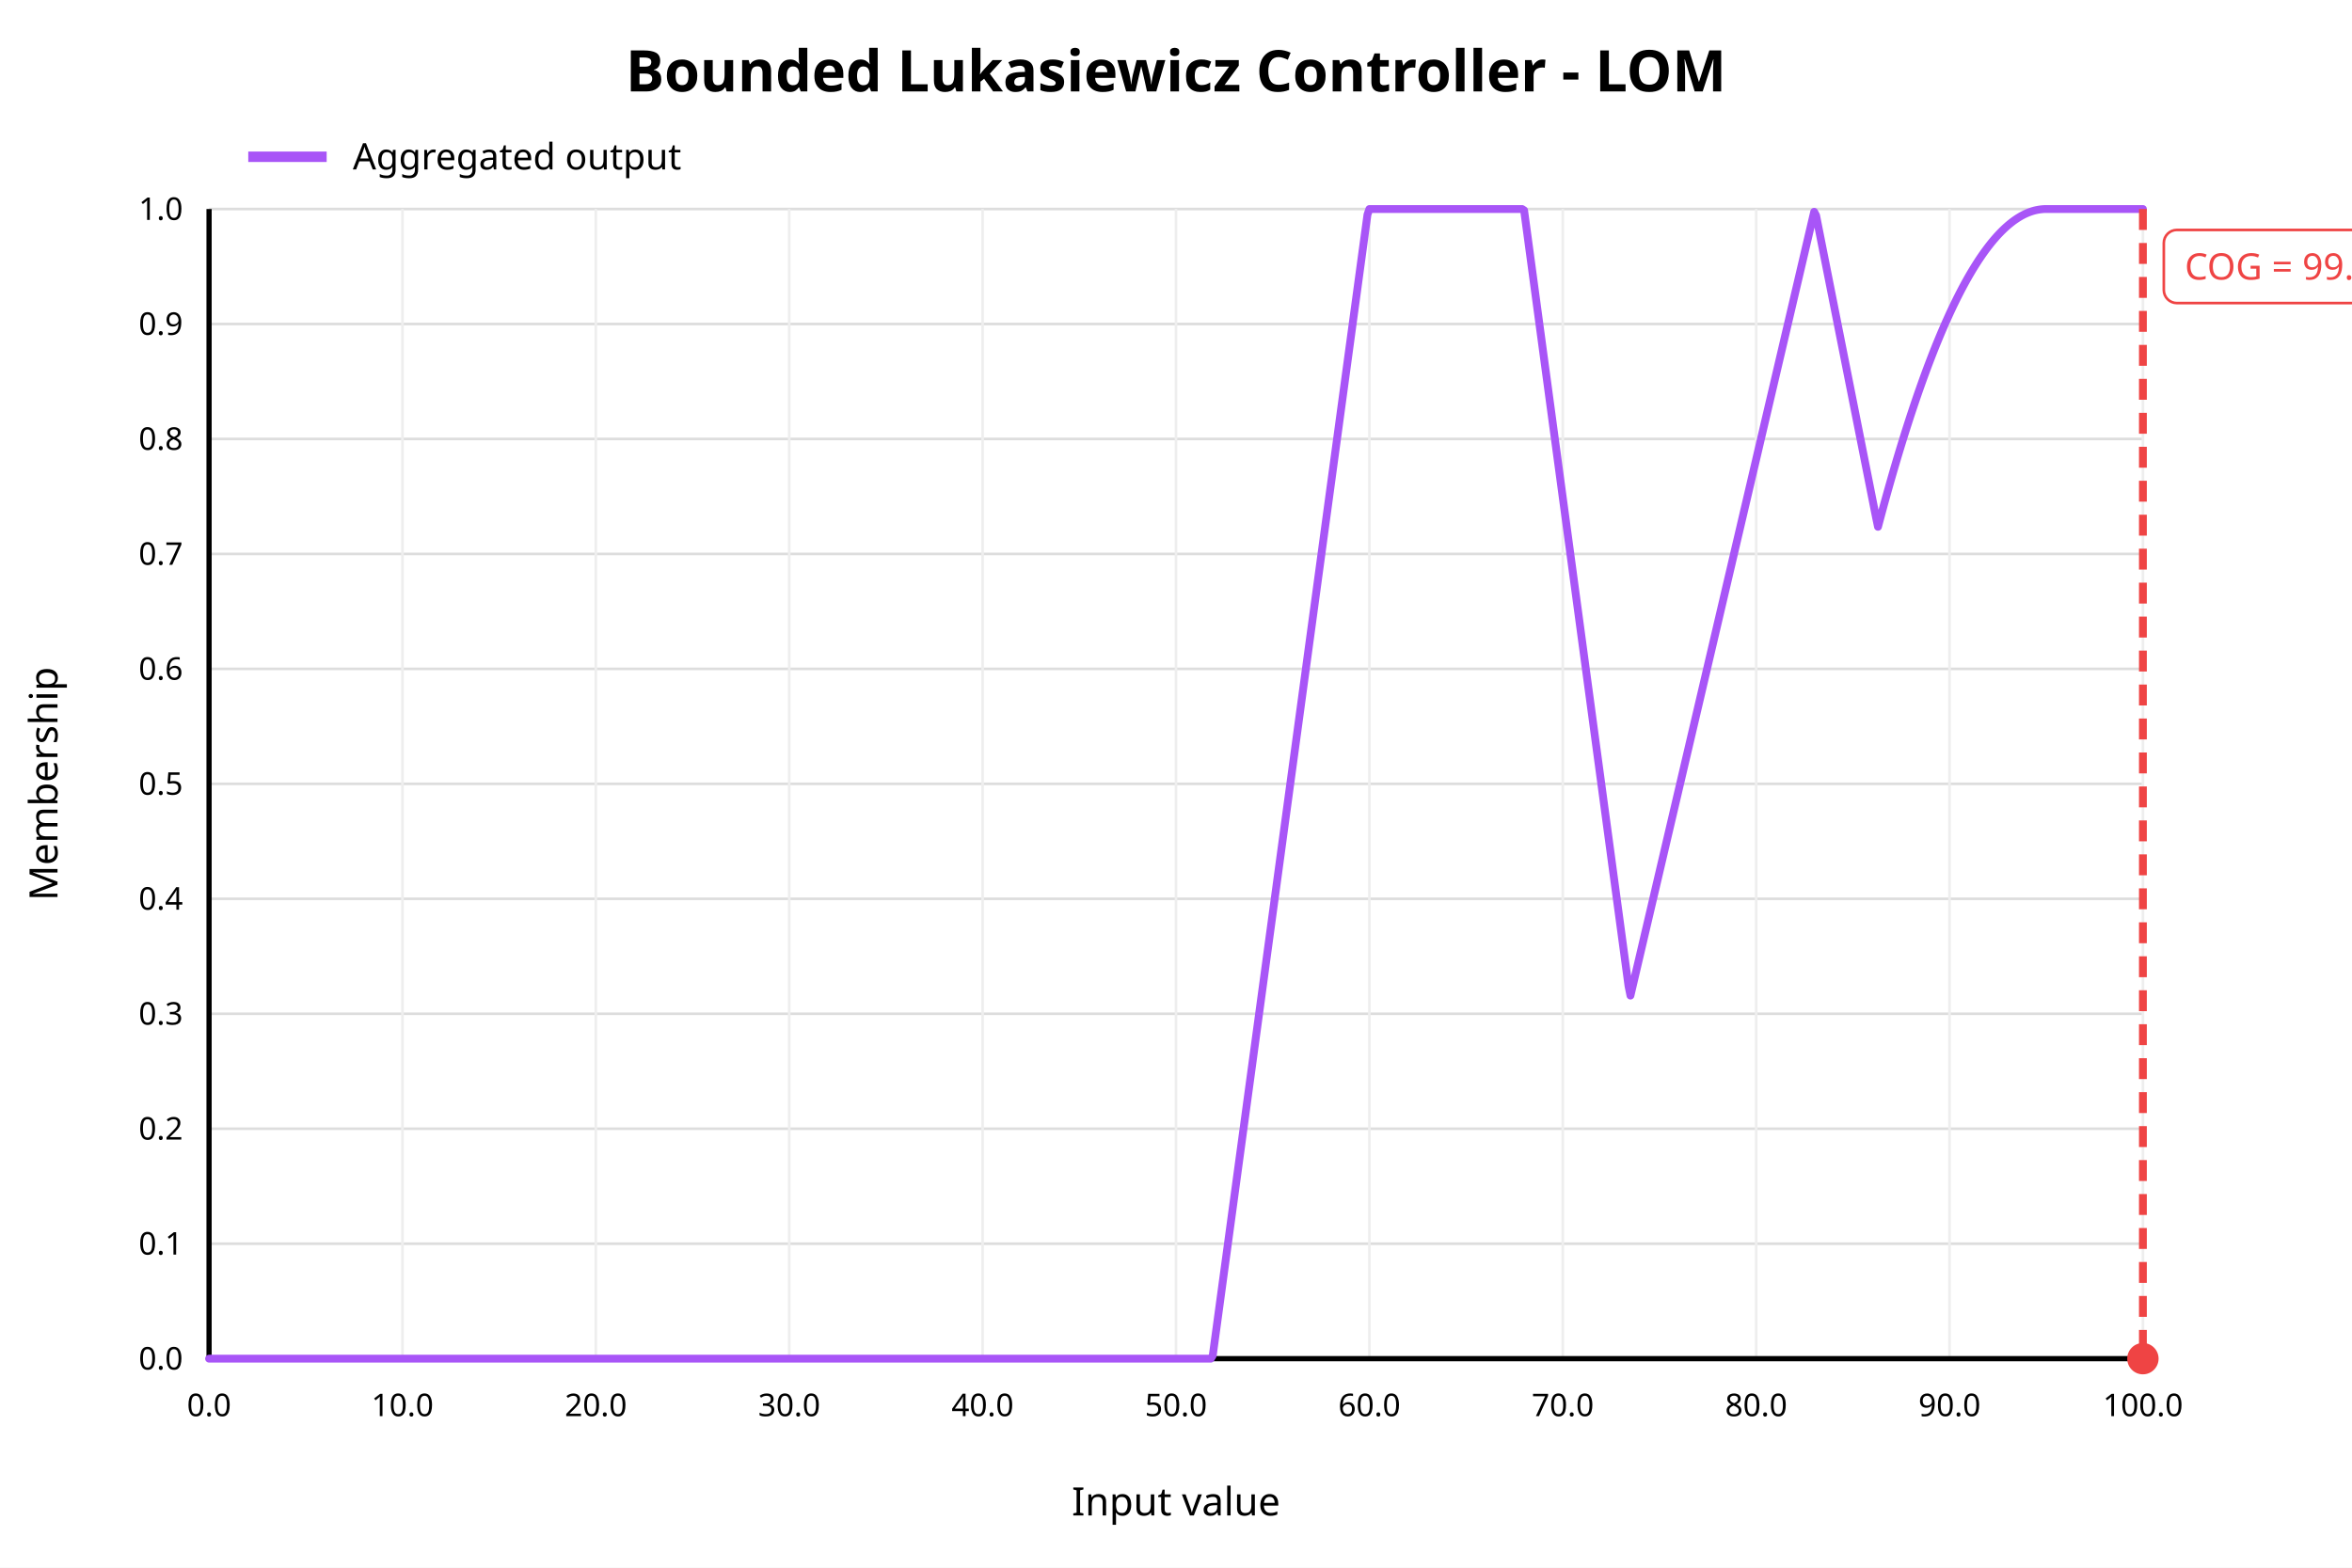
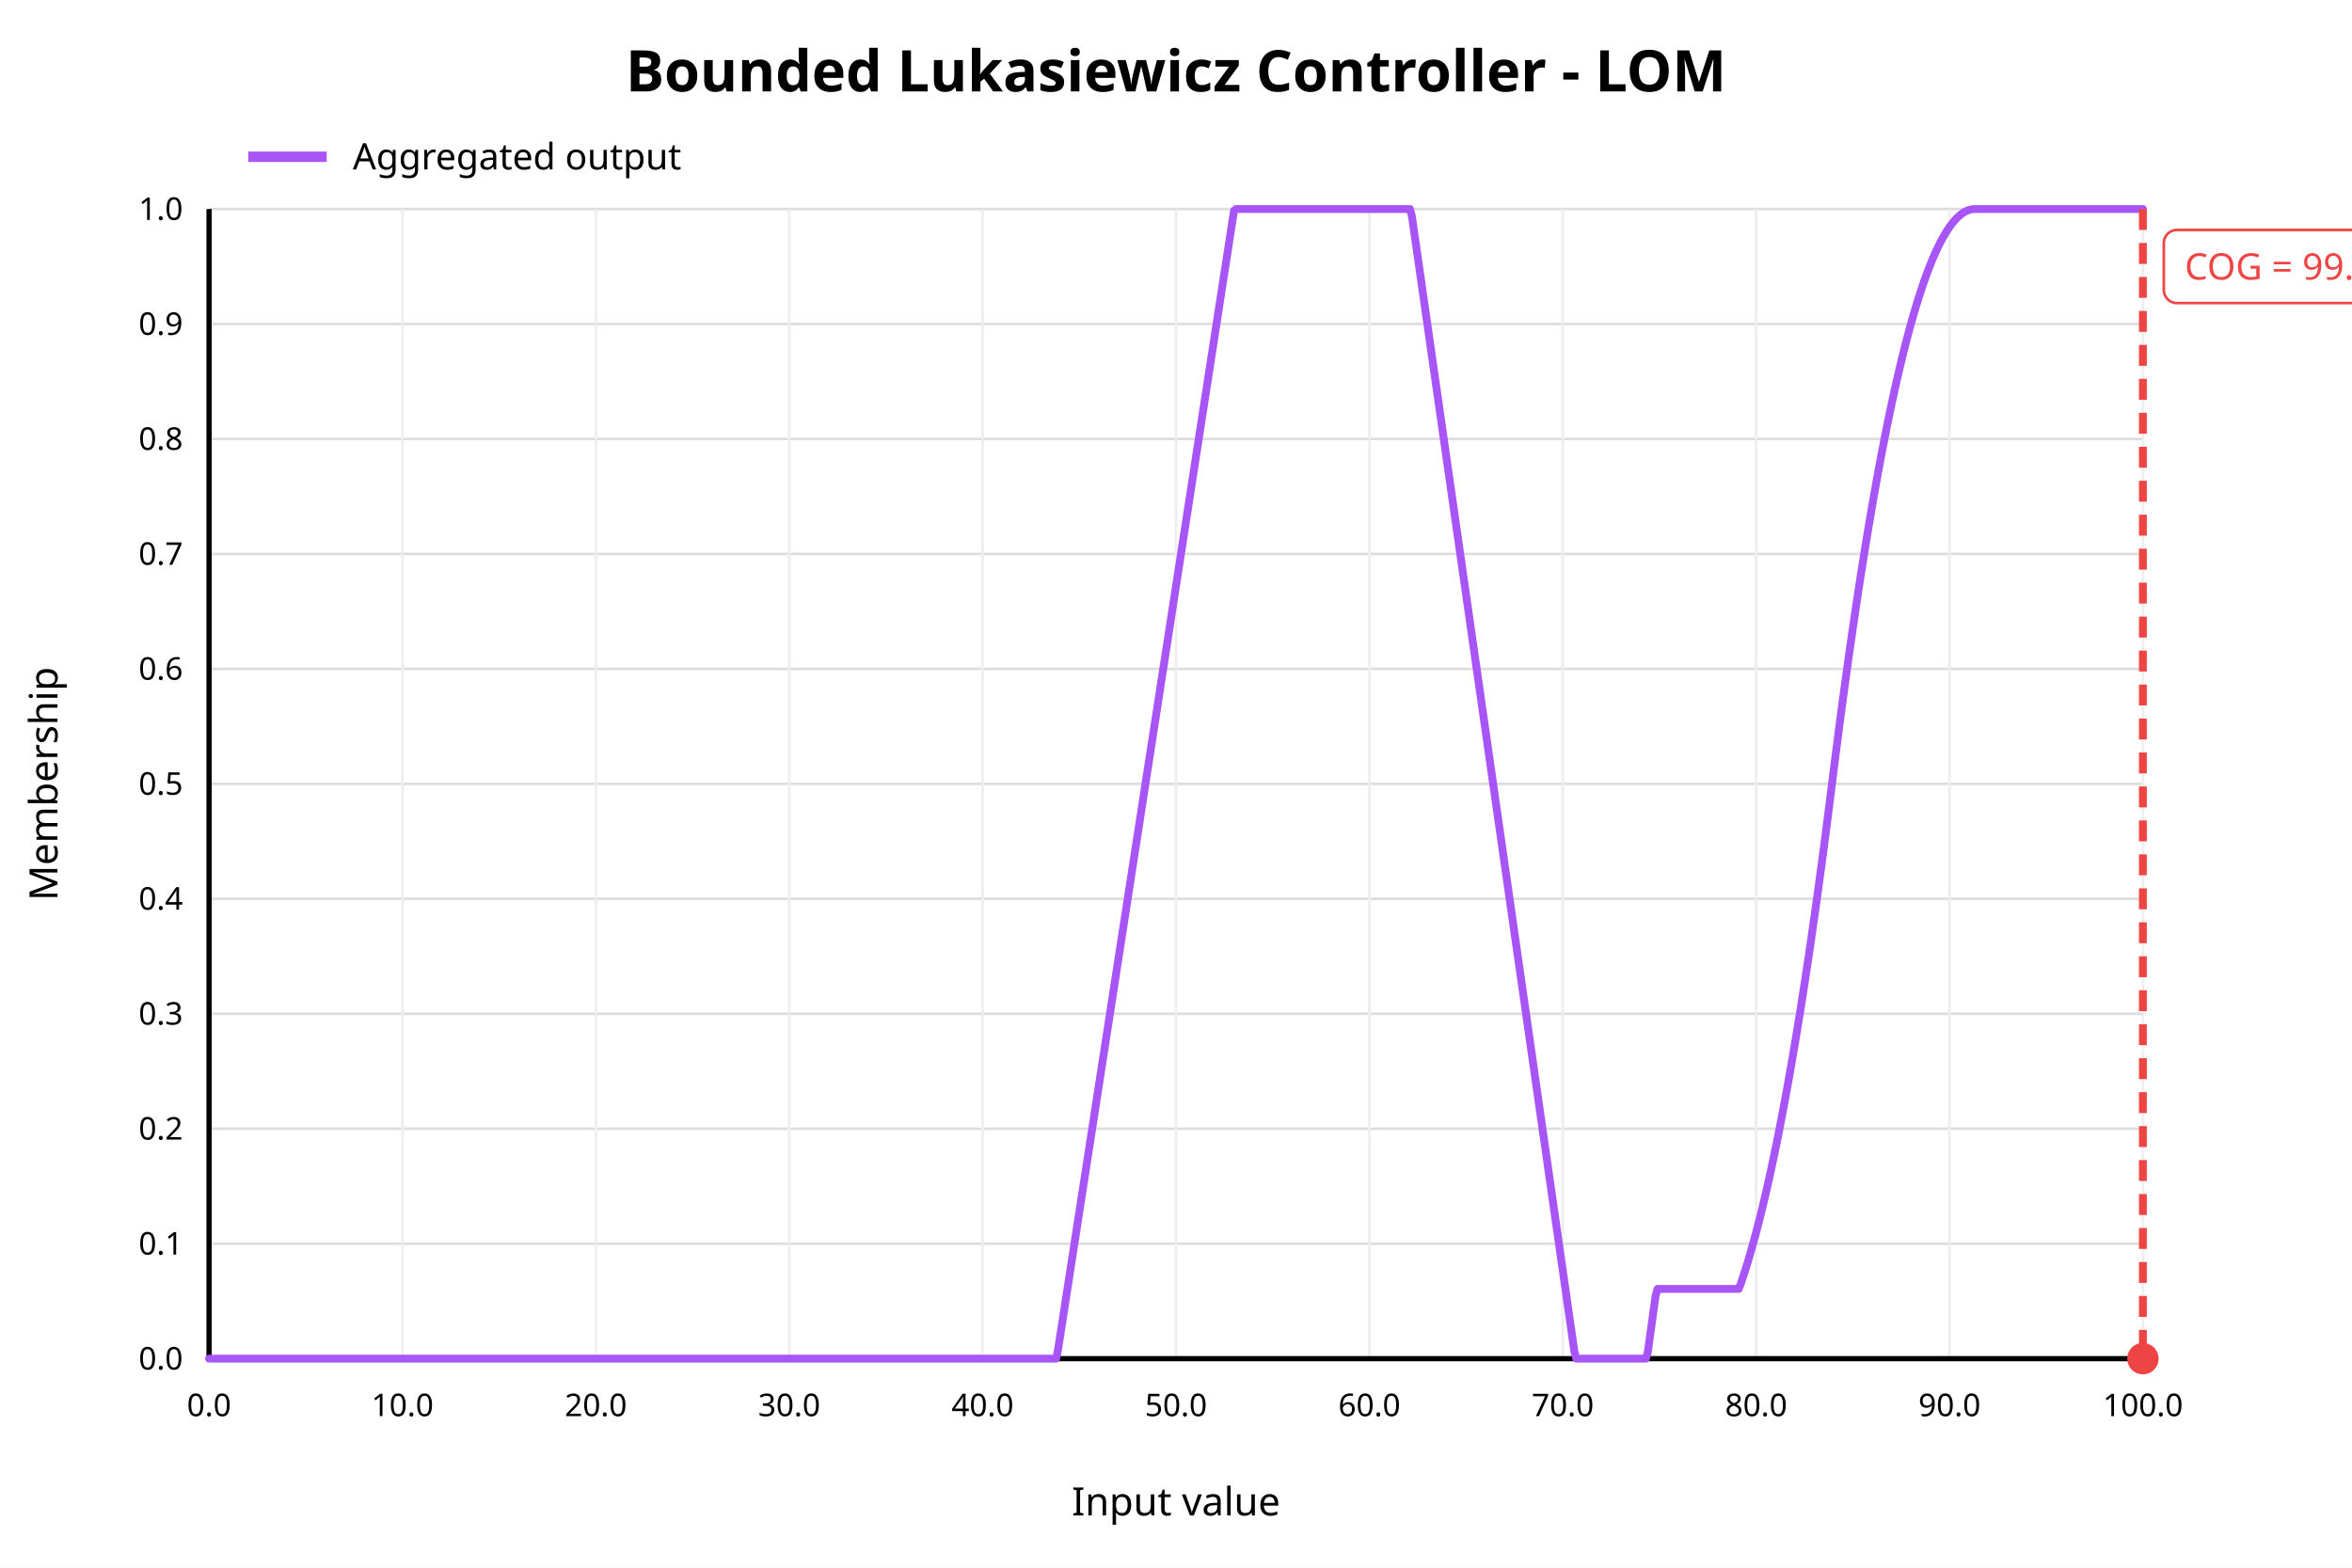
<svg xmlns="http://www.w3.org/2000/svg" width="900" height="600" viewBox="0 0 900 600">
  <rect x="0" y="0" width="900" height="600" fill="white" />
  <text x="450" y="35" text-anchor="middle" font-family="sans-serif" font-size="22" font-weight="bold" fill="black">Bounded Lukasiewicz Controller - LOM</text>
  <line x1="80" y1="520.00" x2="820" y2="520.00" stroke="#dddddd" stroke-width="1" />
  <text x="70" y="520.00" text-anchor="end" dominant-baseline="middle" font-family="sans-serif" font-size="12" fill="black">0.0</text>
  <line x1="80" y1="476.00" x2="820" y2="476.00" stroke="#dddddd" stroke-width="1" />
  <text x="70" y="476.00" text-anchor="end" dominant-baseline="middle" font-family="sans-serif" font-size="12" fill="black">0.1</text>
  <line x1="80" y1="432.00" x2="820" y2="432.00" stroke="#dddddd" stroke-width="1" />
  <text x="70" y="432.00" text-anchor="end" dominant-baseline="middle" font-family="sans-serif" font-size="12" fill="black">0.2</text>
  <line x1="80" y1="388.00" x2="820" y2="388.00" stroke="#dddddd" stroke-width="1" />
  <text x="70" y="388.00" text-anchor="end" dominant-baseline="middle" font-family="sans-serif" font-size="12" fill="black">0.3</text>
  <line x1="80" y1="344.00" x2="820" y2="344.00" stroke="#dddddd" stroke-width="1" />
  <text x="70" y="344.00" text-anchor="end" dominant-baseline="middle" font-family="sans-serif" font-size="12" fill="black">0.4</text>
  <line x1="80" y1="300.00" x2="820" y2="300.00" stroke="#dddddd" stroke-width="1" />
  <text x="70" y="300.00" text-anchor="end" dominant-baseline="middle" font-family="sans-serif" font-size="12" fill="black">0.5</text>
  <line x1="80" y1="256.00" x2="820" y2="256.00" stroke="#dddddd" stroke-width="1" />
  <text x="70" y="256.00" text-anchor="end" dominant-baseline="middle" font-family="sans-serif" font-size="12" fill="black">0.6</text>
  <line x1="80" y1="212.00" x2="820" y2="212.00" stroke="#dddddd" stroke-width="1" />
  <text x="70" y="212.00" text-anchor="end" dominant-baseline="middle" font-family="sans-serif" font-size="12" fill="black">0.7</text>
  <line x1="80" y1="168.00" x2="820" y2="168.00" stroke="#dddddd" stroke-width="1" />
  <text x="70" y="168.00" text-anchor="end" dominant-baseline="middle" font-family="sans-serif" font-size="12" fill="black">0.8</text>
  <line x1="80" y1="124.00" x2="820" y2="124.00" stroke="#dddddd" stroke-width="1" />
  <text x="70" y="124.00" text-anchor="end" dominant-baseline="middle" font-family="sans-serif" font-size="12" fill="black">0.9</text>
  <line x1="80" y1="80.00" x2="820" y2="80.00" stroke="#dddddd" stroke-width="1" />
  <text x="70" y="80.00" text-anchor="end" dominant-baseline="middle" font-family="sans-serif" font-size="12" fill="black">1.0</text>
  <line x1="80.00" y1="80" x2="80.00" y2="520" stroke="#eeeeee" stroke-width="1" />
  <text x="80.00" y="542" text-anchor="middle" font-family="sans-serif" font-size="12" fill="black">0.0</text>
  <line x1="154.00" y1="80" x2="154.00" y2="520" stroke="#eeeeee" stroke-width="1" />
  <text x="154.00" y="542" text-anchor="middle" font-family="sans-serif" font-size="12" fill="black">10.0</text>
  <line x1="228.00" y1="80" x2="228.00" y2="520" stroke="#eeeeee" stroke-width="1" />
  <text x="228.00" y="542" text-anchor="middle" font-family="sans-serif" font-size="12" fill="black">20.0</text>
  <line x1="302.00" y1="80" x2="302.00" y2="520" stroke="#eeeeee" stroke-width="1" />
  <text x="302.00" y="542" text-anchor="middle" font-family="sans-serif" font-size="12" fill="black">30.0</text>
  <line x1="376.00" y1="80" x2="376.00" y2="520" stroke="#eeeeee" stroke-width="1" />
  <text x="376.00" y="542" text-anchor="middle" font-family="sans-serif" font-size="12" fill="black">40.0</text>
  <line x1="450.00" y1="80" x2="450.00" y2="520" stroke="#eeeeee" stroke-width="1" />
  <text x="450.00" y="542" text-anchor="middle" font-family="sans-serif" font-size="12" fill="black">50.0</text>
  <line x1="524.00" y1="80" x2="524.00" y2="520" stroke="#eeeeee" stroke-width="1" />
  <text x="524.00" y="542" text-anchor="middle" font-family="sans-serif" font-size="12" fill="black">60.0</text>
  <line x1="598.00" y1="80" x2="598.00" y2="520" stroke="#eeeeee" stroke-width="1" />
  <text x="598.00" y="542" text-anchor="middle" font-family="sans-serif" font-size="12" fill="black">70.0</text>
  <line x1="672.00" y1="80" x2="672.00" y2="520" stroke="#eeeeee" stroke-width="1" />
  <text x="672.00" y="542" text-anchor="middle" font-family="sans-serif" font-size="12" fill="black">80.0</text>
  <line x1="746.00" y1="80" x2="746.00" y2="520" stroke="#eeeeee" stroke-width="1" />
  <text x="746.00" y="542" text-anchor="middle" font-family="sans-serif" font-size="12" fill="black">90.0</text>
  <line x1="820.00" y1="80" x2="820.00" y2="520" stroke="#eeeeee" stroke-width="1" />
  <text x="820.00" y="542" text-anchor="middle" font-family="sans-serif" font-size="12" fill="black">100.0</text>
  <line x1="80" y1="520" x2="820" y2="520" stroke="black" stroke-width="2" />
  <line x1="80" y1="80" x2="80" y2="520" stroke="black" stroke-width="2" />
  <text x="450" y="580" text-anchor="middle" font-family="sans-serif" font-size="15" fill="black">Input value</text>
  <text x="22" y="300" text-anchor="middle" font-family="sans-serif" font-size="15" fill="black" transform="rotate(-90 22 300)">Membership</text>
-   <polyline fill="none" stroke="#a855f7" stroke-width="3" stroke-linejoin="round" stroke-linecap="round" points="80.00,520.00 80.74,520.00 81.48,520.00 82.22,520.00 82.96,520.00 83.70,520.00 84.44,520.00 85.18,520.00 85.92,520.00 86.66,520.00 87.40,520.00 88.14,520.00 88.88,520.00 89.62,520.00 90.36,520.00 91.10,520.00 91.84,520.00 92.58,520.00 93.32,520.00 94.06,520.00 94.80,520.00 95.54,520.00 96.28,520.00 97.02,520.00 97.76,520.00 98.50,520.00 99.24,520.00 99.98,520.00 100.72,520.00 101.46,520.00 102.20,520.00 102.94,520.00 103.68,520.00 104.42,520.00 105.16,520.00 105.90,520.00 106.64,520.00 107.38,520.00 108.12,520.00 108.86,520.00 109.60,520.00 110.34,520.00 111.08,520.00 111.82,520.00 112.56,520.00 113.30,520.00 114.04,520.00 114.78,520.00 115.52,520.00 116.26,520.00 117.00,520.00 117.74,520.00 118.48,520.00 119.22,520.00 119.96,520.00 120.70,520.00 121.44,520.00 122.18,520.00 122.92,520.00 123.66,520.00 124.40,520.00 125.14,520.00 125.88,520.00 126.62,520.00 127.36,520.00 128.10,520.00 128.84,520.00 129.58,520.00 130.32,520.00 131.06,520.00 131.80,520.00 132.54,520.00 133.28,520.00 134.02,520.00 134.76,520.00 135.50,520.00 136.24,520.00 136.98,520.00 137.72,520.00 138.46,520.00 139.20,520.00 139.94,520.00 140.68,520.00 141.42,520.00 142.16,520.00 142.90,520.00 143.64,520.00 144.38,520.00 145.12,520.00 145.86,520.00 146.60,520.00 147.34,520.00 148.08,520.00 148.82,520.00 149.56,520.00 150.30,520.00 151.04,520.00 151.78,520.00 152.52,520.00 153.26,520.00 154.00,520.00 154.74,520.00 155.48,520.00 156.22,520.00 156.96,520.00 157.70,520.00 158.44,520.00 159.18,520.00 159.92,520.00 160.66,520.00 161.40,520.00 162.14,520.00 162.88,520.00 163.62,520.00 164.36,520.00 165.10,520.00 165.84,520.00 166.58,520.00 167.32,520.00 168.06,520.00 168.80,520.00 169.54,520.00 170.28,520.00 171.02,520.00 171.76,520.00 172.50,520.00 173.24,520.00 173.98,520.00 174.72,520.00 175.46,520.00 176.20,520.00 176.94,520.00 177.68,520.00 178.42,520.00 179.16,520.00 179.90,520.00 180.64,520.00 181.38,520.00 182.12,520.00 182.86,520.00 183.60,520.00 184.34,520.00 185.08,520.00 185.82,520.00 186.56,520.00 187.30,520.00 188.04,520.00 188.78,520.00 189.52,520.00 190.26,520.00 191.00,520.00 191.74,520.00 192.48,520.00 193.22,520.00 193.96,520.00 194.70,520.00 195.44,520.00 196.18,520.00 196.92,520.00 197.66,520.00 198.40,520.00 199.14,520.00 199.88,520.00 200.62,520.00 201.36,520.00 202.10,520.00 202.84,520.00 203.58,520.00 204.32,520.00 205.06,520.00 205.80,520.00 206.54,520.00 207.28,520.00 208.02,520.00 208.76,520.00 209.50,520.00 210.24,520.00 210.98,520.00 211.72,520.00 212.46,520.00 213.20,520.00 213.94,520.00 214.68,520.00 215.42,520.00 216.16,520.00 216.90,520.00 217.64,520.00 218.38,520.00 219.12,520.00 219.86,520.00 220.60,520.00 221.34,520.00 222.08,520.00 222.82,520.00 223.56,520.00 224.30,520.00 225.04,520.00 225.78,520.00 226.52,520.00 227.26,520.00 228.00,520.00 228.74,520.00 229.48,520.00 230.22,520.00 230.96,520.00 231.70,520.00 232.44,520.00 233.18,520.00 233.92,520.00 234.66,520.00 235.40,520.00 236.14,520.00 236.88,520.00 237.62,520.00 238.36,520.00 239.10,520.00 239.84,520.00 240.58,520.00 241.32,520.00 242.06,520.00 242.80,520.00 243.54,520.00 244.28,520.00 245.02,520.00 245.76,520.00 246.50,520.00 247.24,520.00 247.98,520.00 248.72,520.00 249.46,520.00 250.20,520.00 250.94,520.00 251.68,520.00 252.42,520.00 253.16,520.00 253.90,520.00 254.64,520.00 255.38,520.00 256.12,520.00 256.86,520.00 257.60,520.00 258.34,520.00 259.08,520.00 259.82,520.00 260.56,520.00 261.30,520.00 262.04,520.00 262.78,520.00 263.52,520.00 264.26,520.00 265.00,520.00 265.74,520.00 266.48,520.00 267.22,520.00 267.96,520.00 268.70,520.00 269.44,520.00 270.18,520.00 270.92,520.00 271.66,520.00 272.40,520.00 273.14,520.00 273.88,520.00 274.62,520.00 275.36,520.00 276.10,520.00 276.84,520.00 277.58,520.00 278.32,520.00 279.06,520.00 279.80,520.00 280.54,520.00 281.28,520.00 282.02,520.00 282.76,520.00 283.50,520.00 284.24,520.00 284.98,520.00 285.72,520.00 286.46,520.00 287.20,520.00 287.94,520.00 288.68,520.00 289.42,520.00 290.16,520.00 290.90,520.00 291.64,520.00 292.38,520.00 293.12,520.00 293.86,520.00 294.60,520.00 295.34,520.00 296.08,520.00 296.82,520.00 297.56,520.00 298.30,520.00 299.04,520.00 299.78,520.00 300.52,520.00 301.26,520.00 302.00,520.00 302.74,520.00 303.48,520.00 304.22,520.00 304.96,520.00 305.70,520.00 306.44,520.00 307.18,520.00 307.92,520.00 308.66,520.00 309.40,520.00 310.14,520.00 310.88,520.00 311.62,520.00 312.36,520.00 313.10,520.00 313.84,520.00 314.58,520.00 315.32,520.00 316.06,520.00 316.80,520.00 317.54,520.00 318.28,520.00 319.02,520.00 319.76,520.00 320.50,520.00 321.24,520.00 321.98,520.00 322.72,520.00 323.46,520.00 324.20,520.00 324.94,520.00 325.68,520.00 326.42,520.00 327.16,520.00 327.90,520.00 328.64,520.00 329.38,520.00 330.12,520.00 330.86,520.00 331.60,520.00 332.34,520.00 333.08,520.00 333.82,520.00 334.56,520.00 335.30,520.00 336.04,520.00 336.78,520.00 337.52,520.00 338.26,520.00 339.00,520.00 339.74,520.00 340.48,520.00 341.22,520.00 341.96,520.00 342.70,520.00 343.44,520.00 344.18,520.00 344.92,520.00 345.66,520.00 346.40,520.00 347.14,520.00 347.88,520.00 348.62,520.00 349.36,520.00 350.10,520.00 350.84,520.00 351.58,520.00 352.32,520.00 353.06,520.00 353.80,520.00 354.54,520.00 355.28,520.00 356.02,520.00 356.76,520.00 357.50,520.00 358.24,520.00 358.98,520.00 359.72,520.00 360.46,520.00 361.20,520.00 361.94,520.00 362.68,520.00 363.42,520.00 364.16,520.00 364.90,520.00 365.64,520.00 366.38,520.00 367.12,520.00 367.86,520.00 368.60,520.00 369.34,520.00 370.08,520.00 370.82,520.00 371.56,520.00 372.30,520.00 373.04,520.00 373.78,520.00 374.52,520.00 375.26,520.00 376.00,520.00 376.74,520.00 377.48,520.00 378.22,520.00 378.96,520.00 379.70,520.00 380.44,520.00 381.18,520.00 381.92,520.00 382.66,520.00 383.40,520.00 384.14,520.00 384.88,520.00 385.62,520.00 386.36,520.00 387.10,520.00 387.84,520.00 388.58,520.00 389.32,520.00 390.06,520.00 390.80,520.00 391.54,520.00 392.28,520.00 393.02,520.00 393.76,520.00 394.50,520.00 395.24,520.00 395.98,520.00 396.72,520.00 397.46,520.00 398.20,520.00 398.94,520.00 399.68,520.00 400.42,520.00 401.16,520.00 401.90,520.00 402.64,520.00 403.38,520.00 404.12,520.00 404.86,520.00 405.60,520.00 406.34,520.00 407.08,520.00 407.82,520.00 408.56,520.00 409.30,520.00 410.04,520.00 410.78,520.00 411.52,520.00 412.26,520.00 413.00,520.00 413.74,520.00 414.48,520.00 415.22,520.00 415.96,520.00 416.70,520.00 417.44,520.00 418.18,520.00 418.92,520.00 419.66,520.00 420.40,520.00 421.14,520.00 421.88,520.00 422.62,520.00 423.36,520.00 424.10,520.00 424.84,520.00 425.58,520.00 426.32,520.00 427.06,520.00 427.80,520.00 428.54,520.00 429.28,520.00 430.02,520.00 430.76,520.00 431.50,520.00 432.24,520.00 432.98,520.00 433.72,520.00 434.46,520.00 435.20,520.00 435.94,520.00 436.68,520.00 437.42,520.00 438.16,520.00 438.90,520.00 439.64,520.00 440.38,520.00 441.12,520.00 441.86,520.00 442.60,520.00 443.34,520.00 444.08,520.00 444.82,520.00 445.56,520.00 446.30,520.00 447.04,520.00 447.78,520.00 448.52,520.00 449.26,520.00 450.00,520.00 450.74,520.00 451.48,520.00 452.22,520.00 452.96,520.00 453.70,520.00 454.44,520.00 455.18,520.00 455.92,520.00 456.66,520.00 457.40,520.00 458.14,520.00 458.88,520.00 459.62,520.00 460.36,520.00 461.10,520.00 461.84,520.00 462.58,520.00 463.32,520.00 464.06,518.82 464.80,513.36 465.54,507.91 466.28,502.45 467.02,496.99 467.76,491.53 468.50,486.07 469.24,480.62 469.98,475.16 470.72,469.70 471.46,464.24 472.20,458.78 472.94,453.32 473.68,447.87 474.42,442.41 475.16,436.95 475.90,431.49 476.64,426.03 477.38,420.57 478.12,415.12 478.86,409.66 479.60,404.20 480.34,398.74 481.08,393.28 481.82,387.82 482.56,382.37 483.30,376.91 484.04,371.45 484.78,365.99 485.52,360.53 486.26,355.08 487.00,349.62 487.74,344.16 488.48,338.70 489.22,333.24 489.96,327.78 490.70,322.33 491.44,316.87 492.18,311.41 492.92,305.95 493.66,300.49 494.40,295.03 495.14,289.58 495.88,284.12 496.62,278.66 497.36,273.20 498.10,267.74 498.84,262.28 499.58,256.83 500.32,251.37 501.06,245.91 501.80,240.45 502.54,234.99 503.28,229.53 504.02,224.08 504.76,218.62 505.50,213.16 506.24,207.70 506.98,202.24 507.72,196.79 508.46,191.33 509.20,185.87 509.94,180.41 510.68,174.95 511.42,169.49 512.16,164.04 512.90,158.58 513.64,153.12 514.38,147.66 515.12,142.20 515.86,136.74 516.60,131.29 517.34,125.83 518.08,120.37 518.82,114.91 519.56,109.45 520.30,103.99 521.04,98.54 521.78,93.08 522.52,87.62 523.26,82.16 524.00,80.00 524.74,80.00 525.48,80.00 526.22,80.00 526.96,80.00 527.70,80.00 528.44,80.00 529.18,80.00 529.92,80.00 530.66,80.00 531.40,80.00 532.14,80.00 532.88,80.00 533.62,80.00 534.36,80.00 535.10,80.00 535.84,80.00 536.58,80.00 537.32,80.00 538.06,80.00 538.80,80.00 539.54,80.00 540.28,80.00 541.02,80.00 541.76,80.00 542.50,80.00 543.24,80.00 543.98,80.00 544.72,80.00 545.46,80.00 546.20,80.00 546.94,80.00 547.68,80.00 548.42,80.00 549.16,80.00 549.90,80.00 550.64,80.00 551.38,80.00 552.12,80.00 552.86,80.00 553.60,80.00 554.34,80.00 555.08,80.00 555.82,80.00 556.56,80.00 557.30,80.00 558.04,80.00 558.78,80.00 559.52,80.00 560.26,80.00 561.00,80.00 561.74,80.00 562.48,80.00 563.22,80.00 563.96,80.00 564.70,80.00 565.44,80.00 566.18,80.00 566.92,80.00 567.66,80.00 568.40,80.00 569.14,80.00 569.88,80.00 570.62,80.00 571.36,80.00 572.10,80.00 572.84,80.00 573.58,80.00 574.32,80.00 575.06,80.00 575.80,80.00 576.54,80.00 577.28,80.00 578.02,80.00 578.76,80.00 579.50,80.00 580.24,80.00 580.98,80.00 581.72,80.00 582.46,80.00 583.20,80.50 583.94,85.99 584.68,91.49 585.42,96.99 586.16,102.49 586.90,107.99 587.64,113.49 588.38,118.98 589.12,124.48 589.86,129.98 590.60,135.48 591.34,140.98 592.08,146.47 592.82,151.97 593.56,157.47 594.30,162.97 595.04,168.47 595.78,173.97 596.52,179.46 597.26,184.96 598.00,190.46 598.74,195.96 599.48,201.46 600.22,206.95 600.96,212.45 601.70,217.95 602.44,223.45 603.18,228.95 603.92,234.44 604.66,239.94 605.40,245.44 606.14,250.94 606.88,256.44 607.62,261.94 608.36,267.43 609.10,272.93 609.84,278.43 610.58,283.93 611.32,289.43 612.06,294.92 612.80,300.42 613.54,305.92 614.28,311.42 615.02,316.92 615.76,322.41 616.50,327.91 617.24,333.41 617.98,338.91 618.72,344.41 619.46,349.91 620.20,355.40 620.94,360.90 621.68,366.40 622.42,371.90 623.16,377.40 623.90,381.04 624.64,377.88 625.38,374.72 626.12,371.56 626.86,368.40 627.60,365.25 628.34,362.09 629.08,358.93 629.82,355.77 630.56,352.62 631.30,349.46 632.04,346.30 632.78,343.14 633.52,339.99 634.26,336.83 635.00,333.67 635.74,330.51 636.48,327.36 637.22,324.20 637.96,321.04 638.70,317.88 639.44,314.72 640.18,311.57 640.92,308.41 641.66,305.25 642.40,302.09 643.14,298.94 643.88,295.78 644.62,292.62 645.36,289.46 646.10,286.31 646.84,283.15 647.58,279.99 648.32,276.83 649.06,273.67 649.80,270.52 650.54,267.36 651.28,264.20 652.02,261.04 652.76,257.89 653.50,254.73 654.24,251.57 654.98,248.41 655.72,245.26 656.46,242.10 657.20,238.94 657.94,235.78 658.68,232.62 659.42,229.47 660.16,226.31 660.90,223.15 661.64,219.99 662.38,216.84 663.12,213.68 663.86,210.52 664.60,207.36 665.34,204.21 666.08,201.05 666.82,197.89 667.56,194.73 668.30,191.58 669.04,188.42 669.78,185.26 670.52,182.10 671.26,178.94 672.00,175.79 672.74,172.63 673.48,169.47 674.22,166.31 674.96,163.16 675.70,160.00 676.44,156.84 677.18,153.68 677.92,150.53 678.66,147.37 679.40,144.21 680.14,141.05 680.88,137.89 681.62,134.74 682.36,131.58 683.10,128.42 683.84,125.26 684.58,122.11 685.32,118.95 686.06,115.79 686.80,112.63 687.54,109.48 688.28,106.32 689.02,103.16 689.76,100.00 690.50,96.85 691.24,93.69 691.98,90.53 692.72,87.37 693.46,84.21 694.20,81.06 694.94,82.48 695.68,86.21 696.42,89.94 697.16,93.67 697.90,97.40 698.64,101.13 699.38,104.86 700.12,108.59 700.86,112.31 701.60,116.04 702.34,119.77 703.08,123.50 703.82,127.23 704.56,130.96 705.30,134.69 706.04,138.42 706.78,142.15 707.52,145.88 708.26,149.61 709.00,153.34 709.74,157.06 710.48,160.79 711.22,164.52 711.96,168.25 712.70,171.98 713.44,175.71 714.18,179.44 714.92,183.17 715.66,186.90 716.40,190.63 717.14,194.36 717.88,198.09 718.62,201.63 719.36,198.85 720.10,196.10 720.84,193.38 721.58,190.69 722.32,188.04 723.06,185.42 723.80,182.83 724.54,180.27 725.28,177.75 726.02,175.25 726.76,172.79 727.50,170.36 728.24,167.97 728.98,165.60 729.72,163.27 730.46,160.97 731.20,158.70 731.94,156.47 732.68,154.26 733.42,152.09 734.16,149.95 734.90,147.85 735.64,145.77 736.38,143.73 737.12,141.72 737.86,139.74 738.60,137.80 739.34,135.88 740.08,134.00 740.82,132.15 741.56,130.34 742.30,128.55 743.04,126.80 743.78,125.08 744.52,123.39 745.26,121.74 746.00,120.11 746.74,118.52 747.48,116.96 748.22,115.44 748.96,113.94 749.70,112.48 750.44,111.05 751.18,109.65 751.92,108.28 752.66,106.95 753.40,105.65 754.14,104.38 754.88,103.14 755.62,101.94 756.36,100.77 757.10,99.62 757.84,98.52 758.58,97.44 759.32,96.40 760.06,95.39 760.80,94.41 761.54,93.46 762.28,92.54 763.02,91.66 763.76,90.81 764.50,89.99 765.24,89.21 765.98,88.45 766.72,87.73 767.46,87.04 768.20,86.38 768.94,85.76 769.68,85.17 770.42,84.60 771.16,84.08 771.90,83.58 772.64,83.12 773.38,82.68 774.12,82.28 774.86,81.92 775.60,81.58 776.34,81.28 777.08,81.01 777.82,80.77 778.56,80.56 779.30,80.39 780.04,80.25 780.78,80.14 781.52,80.06 782.26,80.01 783.00,80.00 783.74,80.00 784.48,80.00 785.22,80.00 785.96,80.00 786.70,80.00 787.44,80.00 788.18,80.00 788.92,80.00 789.66,80.00 790.40,80.00 791.14,80.00 791.88,80.00 792.62,80.00 793.36,80.00 794.10,80.00 794.84,80.00 795.58,80.00 796.32,80.00 797.06,80.00 797.80,80.00 798.54,80.00 799.28,80.00 800.02,80.00 800.76,80.00 801.50,80.00 802.24,80.00 802.98,80.00 803.72,80.00 804.46,80.00 805.20,80.00 805.94,80.00 806.68,80.00 807.42,80.00 808.16,80.00 808.90,80.00 809.64,80.00 810.38,80.00 811.12,80.00 811.86,80.00 812.60,80.00 813.34,80.00 814.08,80.00 814.82,80.00 815.56,80.00 816.30,80.00 817.04,80.00 817.78,80.00 818.52,80.00 819.26,80.00 820.00,80.00" />
+   <polyline fill="none" stroke="#a855f7" stroke-width="3" stroke-linejoin="round" stroke-linecap="round" points="80.00,520.00 80.74,520.00 81.48,520.00 82.22,520.00 82.96,520.00 83.70,520.00 84.44,520.00 85.18,520.00 85.92,520.00 86.66,520.00 87.40,520.00 88.14,520.00 88.88,520.00 89.62,520.00 90.36,520.00 91.10,520.00 91.84,520.00 92.58,520.00 93.32,520.00 94.06,520.00 94.80,520.00 95.54,520.00 96.28,520.00 97.02,520.00 97.76,520.00 98.50,520.00 99.24,520.00 99.98,520.00 100.72,520.00 101.46,520.00 102.20,520.00 102.94,520.00 103.68,520.00 104.42,520.00 105.16,520.00 105.90,520.00 106.64,520.00 107.38,520.00 108.12,520.00 108.86,520.00 109.60,520.00 110.34,520.00 111.08,520.00 111.82,520.00 112.56,520.00 113.30,520.00 114.04,520.00 114.78,520.00 115.52,520.00 116.26,520.00 117.00,520.00 117.74,520.00 118.48,520.00 119.22,520.00 119.96,520.00 120.70,520.00 121.44,520.00 122.18,520.00 122.92,520.00 123.66,520.00 124.40,520.00 125.14,520.00 125.88,520.00 126.62,520.00 127.36,520.00 128.10,520.00 128.84,520.00 129.58,520.00 130.32,520.00 131.06,520.00 131.80,520.00 132.54,520.00 133.28,520.00 134.02,520.00 134.76,520.00 135.50,520.00 136.24,520.00 136.98,520.00 137.72,520.00 138.46,520.00 139.20,520.00 139.94,520.00 140.68,520.00 141.42,520.00 142.16,520.00 142.90,520.00 143.64,520.00 144.38,520.00 145.12,520.00 145.86,520.00 146.60,520.00 147.34,520.00 148.08,520.00 148.82,520.00 149.56,520.00 150.30,520.00 151.04,520.00 151.78,520.00 152.52,520.00 153.26,520.00 154.00,520.00 154.74,520.00 155.48,520.00 156.22,520.00 156.96,520.00 157.70,520.00 158.44,520.00 159.18,520.00 159.92,520.00 160.66,520.00 161.40,520.00 162.14,520.00 162.88,520.00 163.62,520.00 164.36,520.00 165.10,520.00 165.84,520.00 166.58,520.00 167.32,520.00 168.06,520.00 168.80,520.00 169.54,520.00 170.28,520.00 171.02,520.00 171.76,520.00 172.50,520.00 173.24,520.00 173.98,520.00 174.72,520.00 175.46,520.00 176.20,520.00 176.94,520.00 177.68,520.00 178.42,520.00 179.16,520.00 179.90,520.00 180.64,520.00 181.38,520.00 182.12,520.00 182.86,520.00 183.60,520.00 184.34,520.00 185.08,520.00 185.82,520.00 186.56,520.00 187.30,520.00 188.04,520.00 188.78,520.00 189.52,520.00 190.26,520.00 191.00,520.00 191.74,520.00 192.48,520.00 193.22,520.00 193.96,520.00 194.70,520.00 195.44,520.00 196.18,520.00 196.92,520.00 197.66,520.00 198.40,520.00 199.14,520.00 199.88,520.00 200.62,520.00 201.36,520.00 202.10,520.00 202.84,520.00 203.58,520.00 204.32,520.00 205.06,520.00 205.80,520.00 206.54,520.00 207.28,520.00 208.02,520.00 208.76,520.00 209.50,520.00 210.24,520.00 210.98,520.00 211.72,520.00 212.46,520.00 213.20,520.00 213.94,520.00 214.68,520.00 215.42,520.00 216.16,520.00 216.90,520.00 217.64,520.00 218.38,520.00 219.12,520.00 219.86,520.00 220.60,520.00 221.34,520.00 222.08,520.00 222.82,520.00 223.56,520.00 224.30,520.00 225.04,520.00 225.78,520.00 226.52,520.00 227.26,520.00 228.00,520.00 228.74,520.00 229.48,520.00 230.22,520.00 230.96,520.00 231.70,520.00 232.44,520.00 233.18,520.00 233.92,520.00 234.66,520.00 235.40,520.00 236.14,520.00 236.88,520.00 237.62,520.00 238.36,520.00 239.10,520.00 239.84,520.00 240.58,520.00 241.32,520.00 242.06,520.00 242.80,520.00 243.54,520.00 244.28,520.00 245.02,520.00 245.76,520.00 246.50,520.00 247.24,520.00 247.98,520.00 248.72,520.00 249.46,520.00 250.20,520.00 250.94,520.00 251.68,520.00 252.42,520.00 253.16,520.00 253.90,520.00 254.64,520.00 255.38,520.00 256.12,520.00 256.86,520.00 257.60,520.00 258.34,520.00 259.08,520.00 259.82,520.00 260.56,520.00 261.30,520.00 262.04,520.00 262.78,520.00 263.52,520.00 264.26,520.00 265.00,520.00 265.74,520.00 266.48,520.00 267.22,520.00 267.96,520.00 268.70,520.00 269.44,520.00 270.18,520.00 270.92,520.00 271.66,520.00 272.40,520.00 273.14,520.00 273.88,520.00 274.62,520.00 275.36,520.00 276.10,520.00 276.84,520.00 277.58,520.00 278.32,520.00 279.06,520.00 279.80,520.00 280.54,520.00 281.28,520.00 282.02,520.00 282.76,520.00 283.50,520.00 284.24,520.00 284.98,520.00 285.72,520.00 286.46,520.00 287.20,520.00 287.94,520.00 288.68,520.00 289.42,520.00 290.16,520.00 290.90,520.00 291.64,520.00 292.38,520.00 293.12,520.00 293.86,520.00 294.60,520.00 295.34,520.00 296.08,520.00 296.82,520.00 297.56,520.00 298.30,520.00 299.04,520.00 299.78,520.00 300.52,520.00 301.26,520.00 302.00,520.00 302.74,520.00 303.48,520.00 304.22,520.00 304.96,520.00 305.70,520.00 306.44,520.00 307.18,520.00 307.92,520.00 308.66,520.00 309.40,520.00 310.14,520.00 310.88,520.00 311.62,520.00 312.36,520.00 313.10,520.00 313.84,520.00 314.58,520.00 315.32,520.00 316.06,520.00 316.80,520.00 317.54,520.00 318.28,520.00 319.02,520.00 319.76,520.00 320.50,520.00 321.24,520.00 321.98,520.00 322.72,520.00 323.46,520.00 324.20,520.00 324.94,520.00 325.68,520.00 326.42,520.00 327.16,520.00 327.90,520.00 328.64,520.00 329.38,520.00 330.12,520.00 330.86,520.00 331.60,520.00 332.34,520.00 333.08,520.00 333.82,520.00 334.56,520.00 335.30,520.00 336.04,520.00 336.78,520.00 337.52,520.00 338.26,520.00 339.00,520.00 339.74,520.00 340.48,520.00 341.22,520.00 341.96,520.00 342.70,520.00 343.44,520.00 344.18,520.00 344.92,520.00 345.66,520.00 346.40,520.00 347.14,520.00 347.88,520.00 348.62,520.00 349.36,520.00 350.10,520.00 350.84,520.00 351.58,520.00 352.32,520.00 353.06,520.00 353.80,520.00 354.54,520.00 355.28,520.00 356.02,520.00 356.76,520.00 357.50,520.00 358.24,520.00 358.98,520.00 359.72,520.00 360.46,520.00 361.20,520.00 361.94,520.00 362.68,520.00 363.42,520.00 364.16,520.00 364.90,520.00 365.64,520.00 366.38,520.00 367.12,520.00 367.86,520.00 368.60,520.00 369.34,520.00 370.08,520.00 370.82,520.00 371.56,520.00 372.30,520.00 373.04,520.00 373.78,520.00 374.52,520.00 375.26,520.00 376.00,520.00 376.74,520.00 377.48,520.00 378.22,520.00 378.96,520.00 379.70,520.00 380.44,520.00 381.18,520.00 381.92,520.00 382.66,520.00 383.40,520.00 384.14,520.00 384.88,520.00 385.62,520.00 386.36,520.00 387.10,520.00 387.84,520.00 388.58,520.00 389.32,520.00 390.06,520.00 390.80,520.00 391.54,520.00 392.28,520.00 393.02,520.00 393.76,520.00 394.50,520.00 395.24,520.00 395.98,520.00 396.72,520.00 397.46,520.00 398.20,520.00 398.94,520.00 399.68,520.00 400.42,520.00 401.16,520.00 401.90,520.00 402.64,520.00 403.38,520.00 404.12,520.00 404.86,516.57 405.60,511.78 406.34,506.99 407.08,502.20 407.82,497.41 408.56,492.62 409.30,487.83 410.04,483.04 410.78,478.25 411.52,473.45 412.26,468.66 413.00,463.87 413.74,459.08 414.48,454.29 415.22,449.50 415.96,444.71 416.70,439.92 417.44,435.13 418.18,430.34 418.92,425.55 419.66,420.76 420.40,415.97 421.14,411.17 421.88,406.38 422.62,401.59 423.36,396.80 424.10,392.01 424.84,387.22 425.58,382.43 426.32,377.64 427.06,372.85 427.80,368.06 428.54,363.27 429.28,358.48 430.02,353.68 430.76,348.89 431.50,344.10 432.24,339.31 432.98,334.52 433.72,329.73 434.46,324.94 435.20,320.15 435.94,315.36 436.68,310.57 437.42,305.78 438.16,300.99 438.90,296.19 439.64,291.40 440.38,286.61 441.12,281.82 441.86,277.03 442.60,272.24 443.34,267.45 444.08,262.66 444.82,257.87 445.56,253.08 446.30,248.29 447.04,243.50 447.78,238.71 448.52,233.91 449.26,229.12 450.00,224.33 450.74,219.54 451.48,214.75 452.22,209.96 452.96,205.17 453.70,200.38 454.44,195.59 455.18,190.80 455.92,186.01 456.66,181.22 457.40,176.42 458.14,171.63 458.88,166.84 459.62,162.05 460.36,157.26 461.10,152.47 461.84,147.68 462.58,142.89 463.32,138.10 464.06,133.31 464.80,128.52 465.54,123.73 466.28,118.93 467.02,114.14 467.76,109.35 468.50,104.56 469.24,99.77 469.98,94.98 470.72,90.19 471.46,85.40 472.20,80.61 472.94,80.00 473.68,80.00 474.42,80.00 475.16,80.00 475.90,80.00 476.64,80.00 477.38,80.00 478.12,80.00 478.86,80.00 479.60,80.00 480.34,80.00 481.08,80.00 481.82,80.00 482.56,80.00 483.30,80.00 484.04,80.00 484.78,80.00 485.52,80.00 486.26,80.00 487.00,80.00 487.74,80.00 488.48,80.00 489.22,80.00 489.96,80.00 490.70,80.00 491.44,80.00 492.18,80.00 492.92,80.00 493.66,80.00 494.40,80.00 495.14,80.00 495.88,80.00 496.62,80.00 497.36,80.00 498.10,80.00 498.84,80.00 499.58,80.00 500.32,80.00 501.06,80.00 501.80,80.00 502.54,80.00 503.28,80.00 504.02,80.00 504.76,80.00 505.50,80.00 506.24,80.00 506.98,80.00 507.72,80.00 508.46,80.00 509.20,80.00 509.94,80.00 510.68,80.00 511.42,80.00 512.16,80.00 512.90,80.00 513.64,80.00 514.38,80.00 515.12,80.00 515.86,80.00 516.60,80.00 517.34,80.00 518.08,80.00 518.82,80.00 519.56,80.00 520.30,80.00 521.04,80.00 521.78,80.00 522.52,80.00 523.26,80.00 524.00,80.00 524.74,80.00 525.48,80.00 526.22,80.00 526.96,80.00 527.70,80.00 528.44,80.00 529.18,80.00 529.92,80.00 530.66,80.00 531.40,80.00 532.14,80.00 532.88,80.00 533.62,80.00 534.36,80.00 535.10,80.00 535.84,80.00 536.58,80.00 537.32,80.00 538.06,80.00 538.80,80.00 539.54,80.00 540.28,82.82 541.02,87.99 541.76,93.17 542.50,98.34 543.24,103.51 543.98,108.68 544.72,113.85 545.46,119.03 546.20,124.20 546.94,129.37 547.68,134.54 548.42,139.71 549.16,144.89 549.90,150.06 550.64,155.23 551.38,160.40 552.12,165.57 552.86,170.75 553.60,175.92 554.34,181.09 555.08,186.26 555.82,191.44 556.56,196.61 557.30,201.78 558.04,206.95 558.78,212.12 559.52,217.30 560.26,222.47 561.00,227.64 561.74,232.81 562.48,237.99 563.22,243.16 563.96,248.33 564.70,253.50 565.44,258.67 566.18,263.85 566.92,269.02 567.66,274.19 568.40,279.36 569.14,284.53 569.88,289.71 570.62,294.88 571.36,300.05 572.10,305.22 572.84,310.39 573.58,315.57 574.32,320.74 575.06,325.91 575.80,331.08 576.54,336.26 577.28,341.43 578.02,346.60 578.76,351.77 579.50,356.94 580.24,362.12 580.98,367.29 581.72,372.46 582.46,377.63 583.20,382.80 583.94,387.98 584.68,393.15 585.42,398.32 586.16,403.49 586.90,408.67 587.64,413.84 588.38,419.01 589.12,424.18 589.86,429.35 590.60,434.53 591.34,439.70 592.08,444.87 592.82,450.04 593.56,455.21 594.30,460.39 595.04,465.56 595.78,470.73 596.52,475.90 597.26,481.08 598.00,486.25 598.74,491.42 599.48,496.59 600.22,501.76 600.96,506.94 601.70,512.11 602.44,517.28 603.18,520.00 603.92,520.00 604.66,520.00 605.40,520.00 606.14,520.00 606.88,520.00 607.62,520.00 608.36,520.00 609.10,520.00 609.84,520.00 610.58,520.00 611.32,520.00 612.06,520.00 612.80,520.00 613.54,520.00 614.28,520.00 615.02,520.00 615.76,520.00 616.50,520.00 617.24,520.00 617.98,520.00 618.72,520.00 619.46,520.00 620.20,520.00 620.94,520.00 621.68,520.00 622.42,520.00 623.16,520.00 623.90,520.00 624.64,520.00 625.38,520.00 626.12,520.00 626.86,520.00 627.60,520.00 628.34,520.00 629.08,520.00 629.82,520.00 630.56,517.36 631.30,511.99 632.04,506.61 632.78,501.24 633.52,495.86 634.26,493.31 635.00,493.31 635.74,493.31 636.48,493.31 637.22,493.31 637.96,493.31 638.70,493.31 639.44,493.31 640.18,493.31 640.92,493.31 641.66,493.31 642.40,493.31 643.14,493.31 643.88,493.31 644.62,493.31 645.36,493.31 646.10,493.31 646.84,493.31 647.58,493.31 648.32,493.31 649.06,493.31 649.80,493.31 650.54,493.31 651.28,493.31 652.02,493.31 652.76,493.31 653.50,493.31 654.24,493.31 654.98,493.31 655.72,493.31 656.46,493.31 657.20,493.31 657.94,493.31 658.68,493.31 659.42,493.31 660.16,493.31 660.90,493.31 661.64,493.31 662.38,493.31 663.12,493.31 663.86,493.31 664.60,493.31 665.34,493.31 666.08,491.40 666.82,489.21 667.56,486.94 668.30,484.59 669.04,482.16 669.78,479.65 670.52,477.05 671.26,474.38 672.00,471.63 672.74,468.79 673.48,465.87 674.22,462.88 674.96,459.80 675.70,456.64 676.44,453.40 677.18,450.08 677.92,446.68 678.66,443.20 679.40,439.64 680.14,436.00 680.88,432.28 681.62,428.47 682.36,424.59 683.10,420.62 683.84,416.58 684.58,412.45 685.32,408.24 686.06,403.95 686.80,399.58 687.54,395.13 688.28,390.60 689.02,385.99 689.76,381.30 690.50,376.53 691.24,371.67 691.98,366.74 692.72,361.72 693.46,356.63 694.20,351.45 694.94,346.20 695.68,340.86 696.42,335.44 697.16,329.94 697.90,324.36 698.64,318.70 699.38,312.96 700.12,307.14 700.86,301.23 701.60,295.30 702.34,289.44 703.08,283.67 703.82,277.97 704.56,272.36 705.30,266.83 706.04,261.38 706.78,256.01 707.52,250.71 708.26,245.50 709.00,240.38 709.74,235.33 710.48,230.36 711.22,225.47 711.96,220.67 712.70,215.94 713.44,211.30 714.18,206.73 714.92,202.25 715.66,197.85 716.40,193.53 717.14,189.28 717.88,185.12 718.62,181.04 719.36,177.05 720.10,173.13 720.84,169.29 721.58,165.53 722.32,161.86 723.06,158.26 723.80,154.75 724.54,151.31 725.28,147.96 726.02,144.69 726.76,141.50 727.50,138.39 728.24,135.36 728.98,132.41 729.72,129.54 730.46,126.75 731.20,124.04 731.94,121.42 732.68,118.87 733.42,116.41 734.16,114.02 734.90,111.72 735.64,109.50 736.38,107.35 737.12,105.29 737.86,103.31 738.60,101.41 739.34,99.59 740.08,97.86 740.82,96.20 741.56,94.62 742.30,93.13 743.04,91.71 743.78,90.38 744.52,89.12 745.26,87.95 746.00,86.86 746.74,85.84 747.48,84.91 748.22,84.06 748.96,83.29 749.70,82.60 750.44,82.00 751.18,81.47 751.92,81.02 752.66,80.66 753.40,80.37 754.14,80.17 754.88,80.04 755.62,80.00 756.36,80.00 757.10,80.00 757.84,80.00 758.58,80.00 759.32,80.00 760.06,80.00 760.80,80.00 761.54,80.00 762.28,80.00 763.02,80.00 763.76,80.00 764.50,80.00 765.24,80.00 765.98,80.00 766.72,80.00 767.46,80.00 768.20,80.00 768.94,80.00 769.68,80.00 770.42,80.00 771.16,80.00 771.90,80.00 772.64,80.00 773.38,80.00 774.12,80.00 774.86,80.00 775.60,80.00 776.34,80.00 777.08,80.00 777.82,80.00 778.56,80.00 779.30,80.00 780.04,80.00 780.78,80.00 781.52,80.00 782.26,80.00 783.00,80.00 783.74,80.00 784.48,80.00 785.22,80.00 785.96,80.00 786.70,80.00 787.44,80.00 788.18,80.00 788.92,80.00 789.66,80.00 790.40,80.00 791.14,80.00 791.88,80.00 792.62,80.00 793.36,80.00 794.10,80.00 794.84,80.00 795.58,80.00 796.32,80.00 797.06,80.00 797.80,80.00 798.54,80.00 799.28,80.00 800.02,80.00 800.76,80.00 801.50,80.00 802.24,80.00 802.98,80.00 803.72,80.00 804.46,80.00 805.20,80.00 805.94,80.00 806.68,80.00 807.42,80.00 808.16,80.00 808.90,80.00 809.64,80.00 810.38,80.00 811.12,80.00 811.86,80.00 812.60,80.00 813.34,80.00 814.08,80.00 814.82,80.00 815.56,80.00 816.30,80.00 817.04,80.00 817.78,80.00 818.52,80.00 819.26,80.00 820.00,80.00" />
  <line x1="819.99" y1="80" x2="819.99" y2="520" stroke="#ef4444" stroke-width="3" stroke-dasharray="8 5" />
  <circle cx="819.99" cy="520" r="6" fill="#ef4444" />
  <rect x="827.99" y="88" width="130" height="28" rx="5" fill="white" stroke="#ef4444" />
  <text x="835.99" y="107" font-family="sans-serif" font-size="14" fill="#ef4444">COG = 99.99905</text>
  <line x1="95" y1="60" x2="125" y2="60" stroke="#a855f7" stroke-width="4" />
  <text x="135" y="60" dominant-baseline="middle" font-family="sans-serif" font-size="14" fill="black">Aggregated output</text>
</svg>
